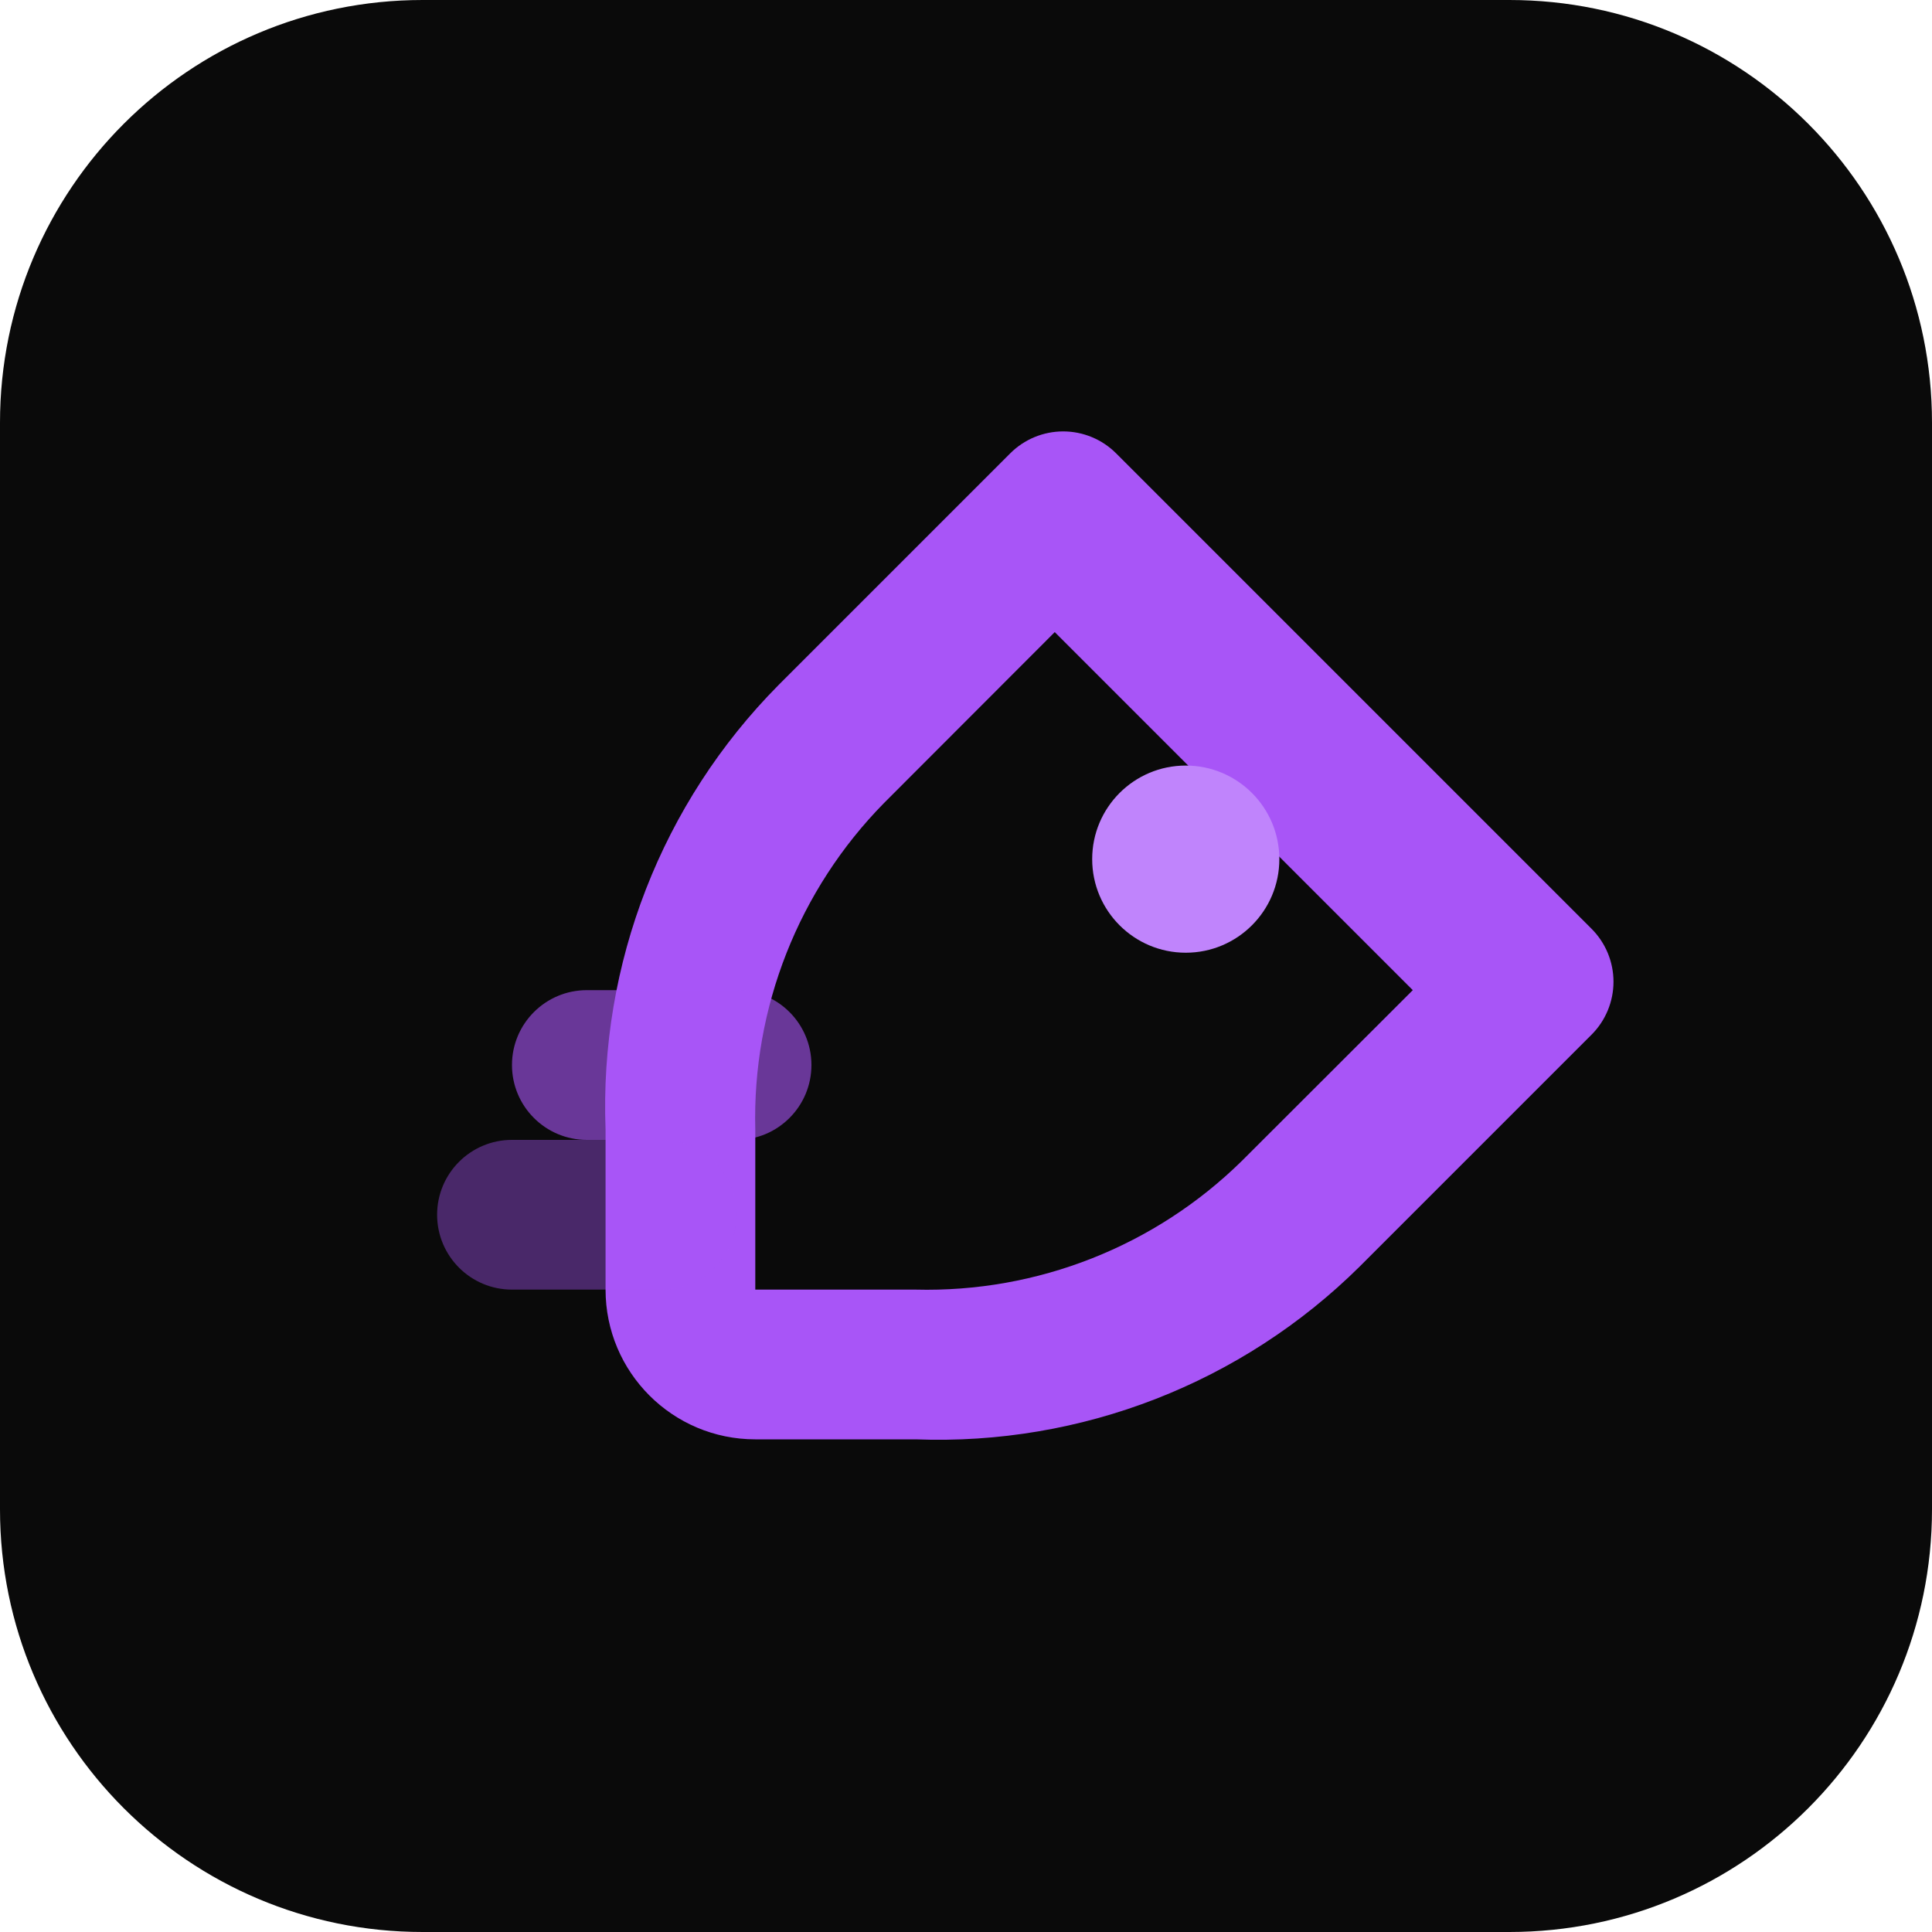
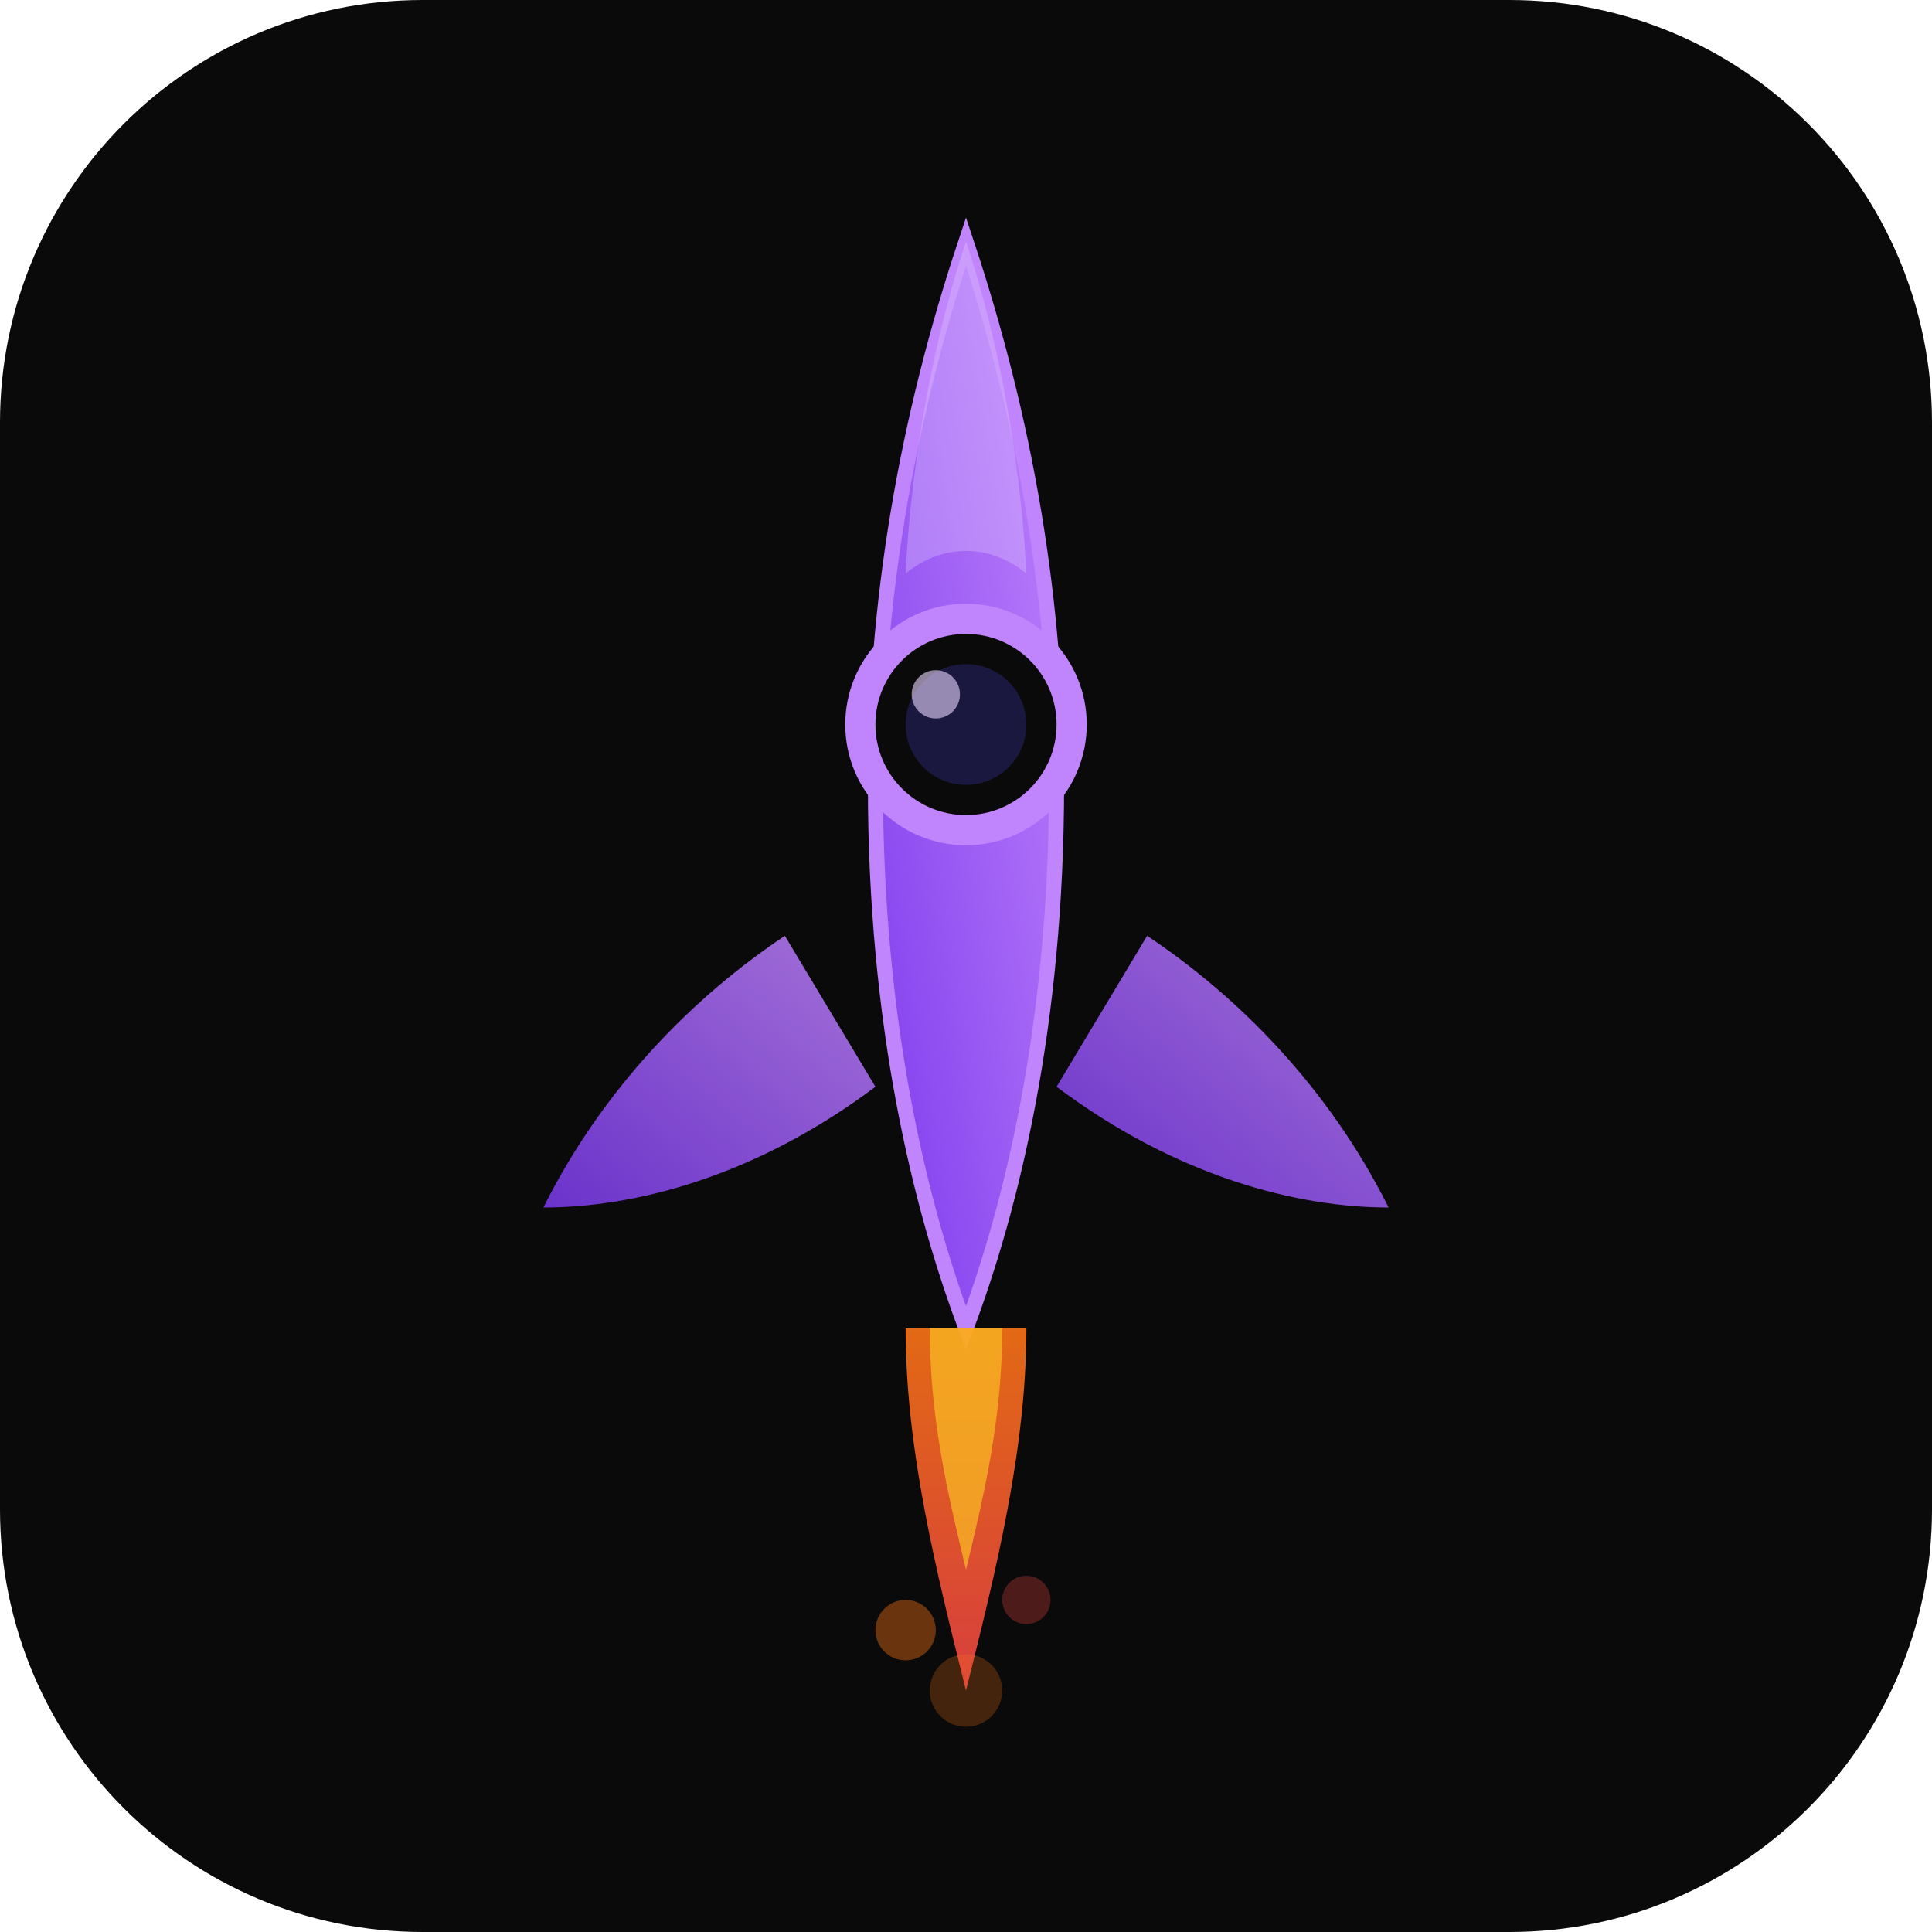
<svg xmlns="http://www.w3.org/2000/svg" viewBox="0 0 64 64">
  <rect width="64" height="64" rx="14" fill="#0a0a0a" />
-   <g transform="translate(12, 8) scale(0.62)">
-     <path d="M40.28,11.32a4,4,0,0,0-5.66,0L22.24,23.7A32,32,0,0,0,13,47.44V56a8,8,0,0,0,8,8h8.56A32,32,0,0,0,53.3,54.76L65.68,42.38a4,4,0,0,0,0-5.66ZM47,49.12A24,24,0,0,1,29.56,56H21V47.44A24,24,0,0,1,27.88,30L37,20.87,56.13,40Z" fill="#a855f7" />
-     <circle cx="44" cy="33" r="5" fill="#c084fc" />
-     <path d="M24,44a4,4,0,0,1-4,4H12a4,4,0,0,1,0-8h8A4,4,0,0,1,24,44Z" fill="#a855f7" opacity="0.6" />
-     <path d="M20,52a4,4,0,0,1-4,4H8a4,4,0,0,1,0-8h8A4,4,0,0,1,20,52Z" fill="#a855f7" opacity="0.4" />
-   </g>
+   <defs>
+     <linearGradient id="rg" x1="0" y1="1" x2="1" y2="0">
+       <stop offset="0%" stop-color="#7c3aed" />
+       <stop offset="100%" stop-color="#c084fc" />
+     </linearGradient>
+     <linearGradient id="fl" x1="0.5" y1="0" x2="0.5" y2="1">
+       <stop offset="0%" stop-color="#f97316" />
+       <stop offset="100%" stop-color="#ef4444" />
+     </linearGradient>
+   </defs>
+   <path d="M32 8c-2 6-3 12-3 18 0 8 1.5 14 3 18 1.5-4 3-10 3-18 0-6-1-12-3-18z" fill="url(#rg)" stroke="#c084fc" stroke-width="0.5" />
+   <path d="M32 8c-1 3-1.8 7-2 11 1.2-1 2.8-1 4 0-.2-4-1-8-2-11z" fill="#e9d5ff" opacity="0.3" />
+   <path d="M29 36c-4 3-8 4-11 4 2-4 5-7 8-9z" fill="url(#rg)" opacity="0.85" />
+   <path d="M35 36c4 3 8 4 11 4-2-4-5-7-8-9z" fill="url(#rg)" opacity="0.85" />
+   <circle cx="32" cy="24" r="3.5" fill="#0a0a0a" stroke="#c084fc" stroke-width="1" />
+   <circle cx="32" cy="24" r="2" fill="#1e1b4b" opacity="0.8" />
+   <circle cx="31" cy="23" r="0.8" fill="#e9d5ff" opacity="0.6" />
+   <path d="M30 44c0 4 1 8 2 12 1-4 2-8 2-12" fill="url(#fl)" opacity="0.9" />
+   <path d="M30.8 44c0 3 0.6 5.5 1.2 8 0.6-2.5 1.2-5 1.2-8" fill="#fbbf24" opacity="0.7" />
+   <circle cx="30" cy="54" r="1" fill="#f97316" opacity="0.4" />
+   <circle cx="34" cy="53" r="0.8" fill="#ef4444" opacity="0.3" />
+   <circle cx="32" cy="56" r="1.2" fill="#f97316" opacity="0.25" />
</svg>
